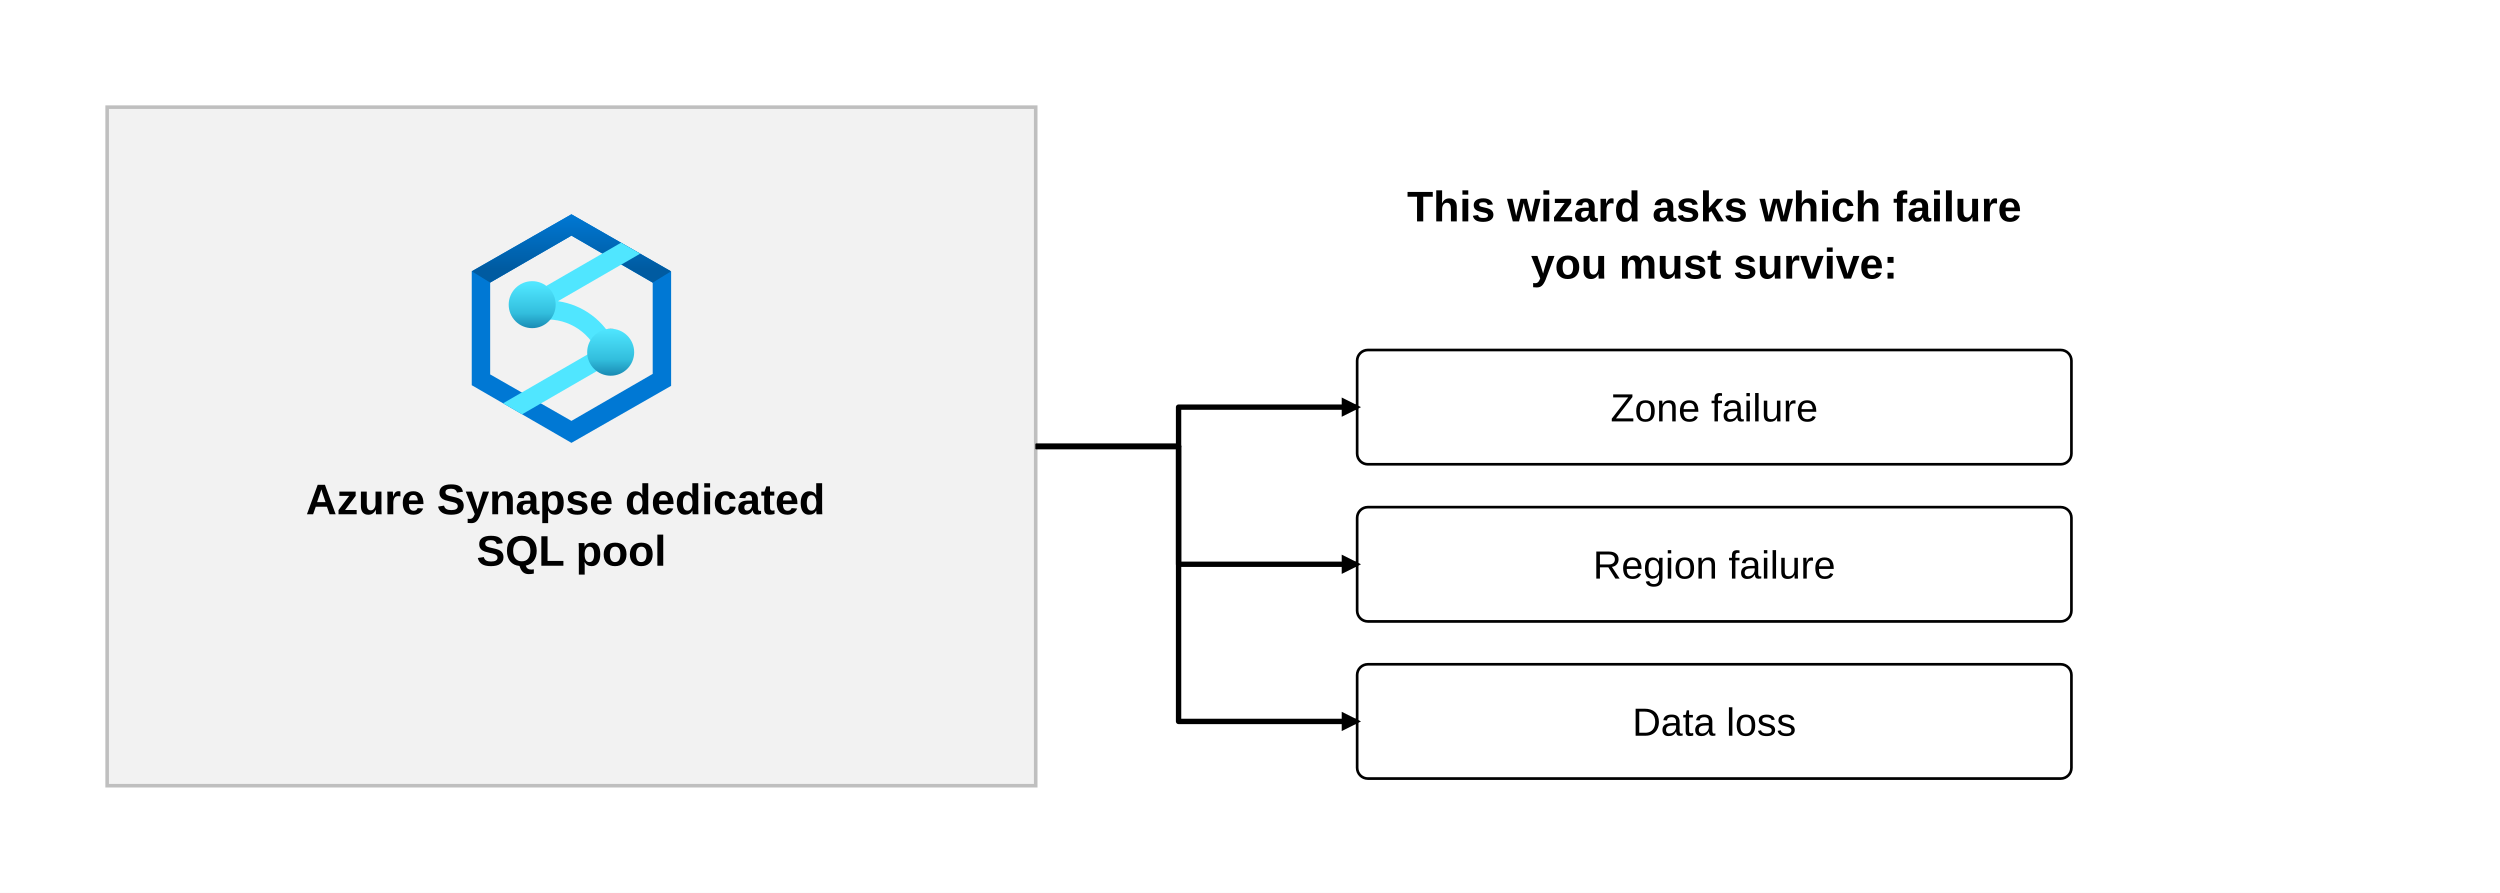
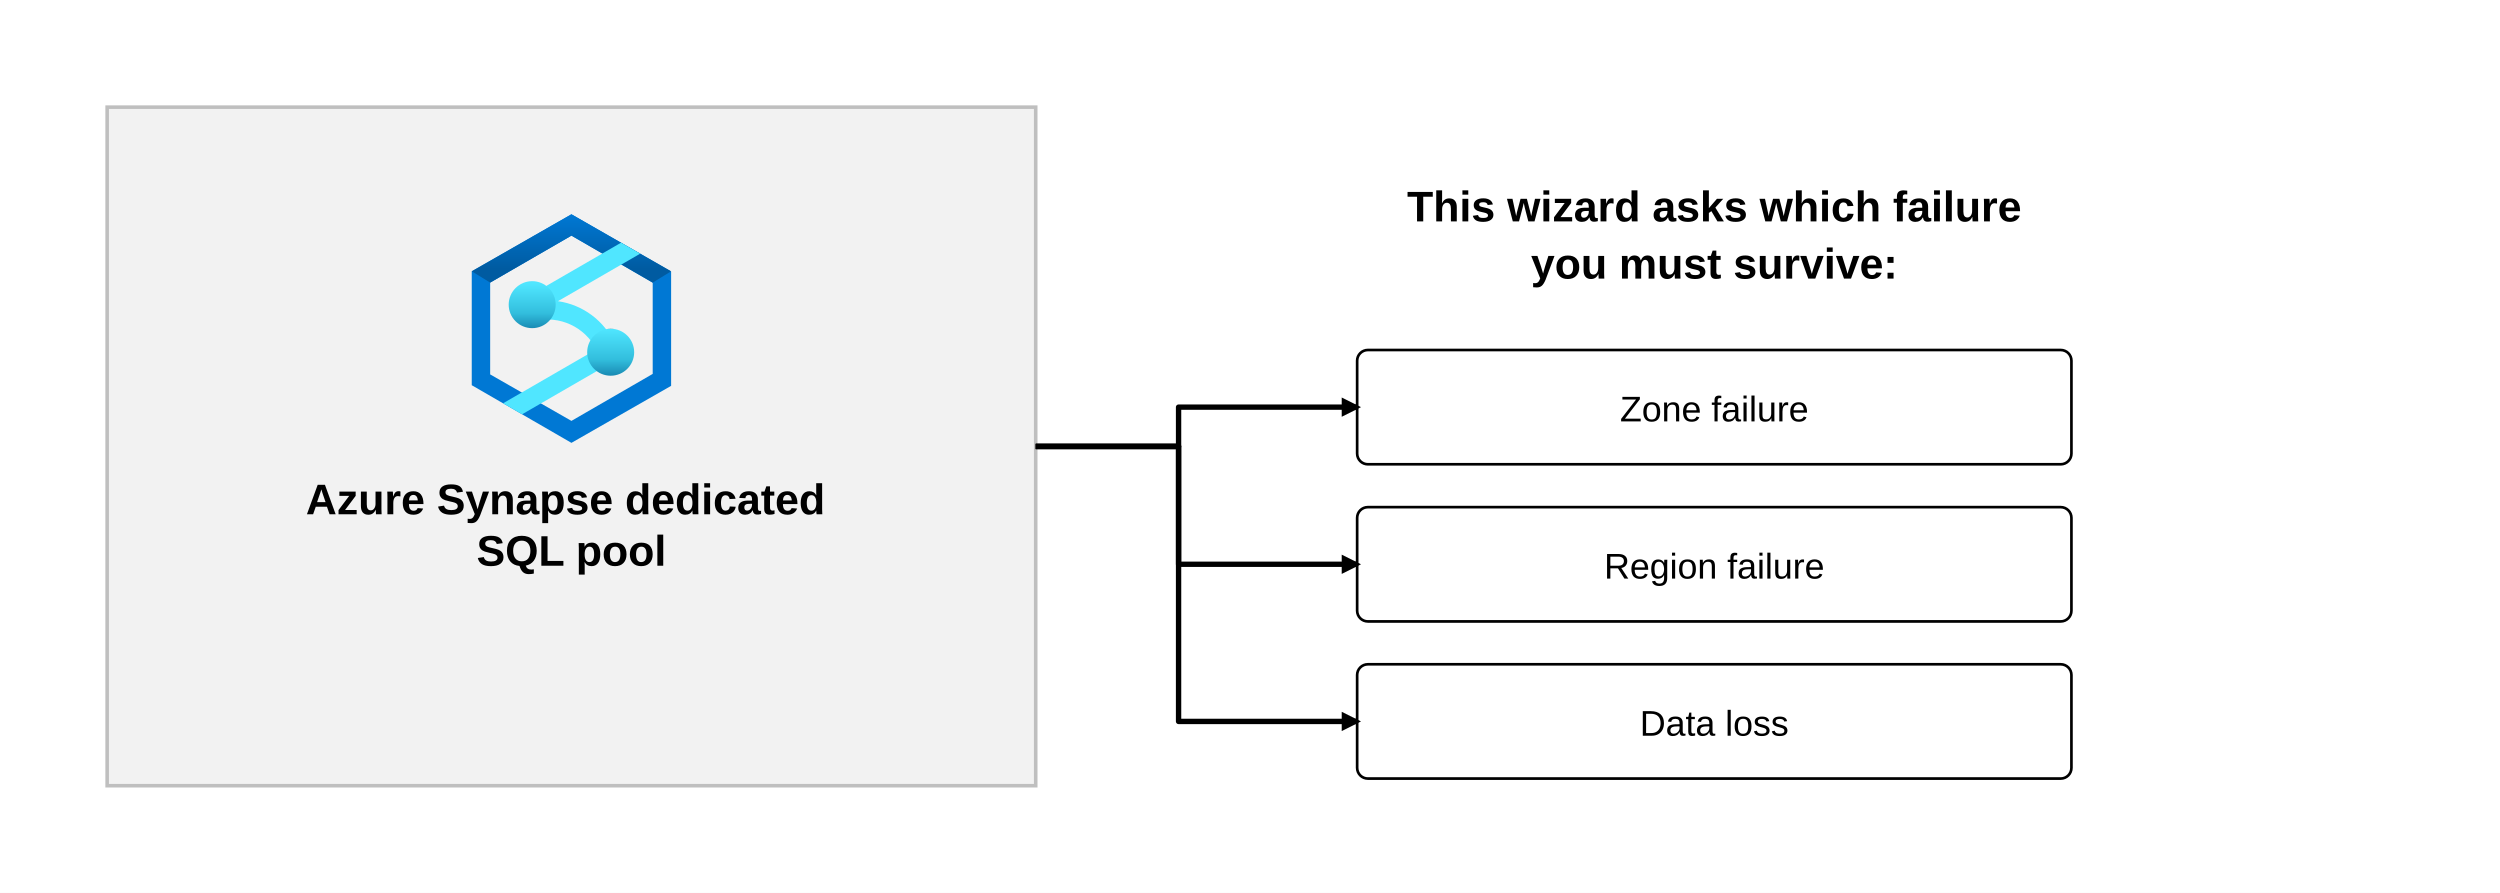
<svg xmlns="http://www.w3.org/2000/svg" viewBox="0 0 700 250" width="700" height="250" font-family="'Segoe UI','Segoe UI_MSFontService',system-ui,-apple-system,'Helvetica Neue',Arial,sans-serif" role="img" aria-labelledby="t d">
  <defs>
    <marker id="arrow" viewBox="0 0 10 10" refX="8" refY="5" markerWidth="5.4" markerHeight="5.4" orient="auto-start-reverse" markerUnits="userSpaceOnUse">
      <path d="M0 0 L10 5 L0 10 z" fill="#000000" />
    </marker>
    <marker id="arrow-red" viewBox="0 0 10 10" refX="8" refY="5" markerWidth="5.4" markerHeight="5.4" orient="auto" markerUnits="userSpaceOnUse">
      <path d="M0 0 L10 5 L0 10 z" fill="#ff0000" />
    </marker>
  </defs>
  <rect width="100%" height="100%" fill="#ffffff" />
  <rect x="30" y="30" width="260" height="190" rx="0" fill="#f2f2f2" stroke="#bfbfbf" stroke-width="1" />
  <g transform="translate(128.00 60.00) scale(3.5556)">
    <defs>
      <linearGradient id="ic1-a891901b-79ae-490a-8568-9c4334417d35" x1="9" y1="5.38" x2="9" gradientUnits="userSpaceOnUse">
        <stop offset="0.199" stop-color="#005ba1" />
        <stop offset="1" stop-color="#0078d4" />
      </linearGradient>
      <linearGradient id="ic1-bbdaa009-2281-4da8-9e89-6f41689e91a7" x1="9" y1="12.713" x2="9" y2="5.287" gradientUnits="userSpaceOnUse">
        <stop offset="0" stop-color="#198ab3" />
        <stop offset="0.172" stop-color="#32bedd" />
        <stop offset="0.5" stop-color="#50e6ff" />
        <stop offset="0.5" stop-color="#4fe4fd" />
        <stop offset="0.5" stop-color="#4bddf8" />
        <stop offset="0.5" stop-color="#44d2ee" />
        <stop offset="0.5" stop-color="#3ac1e0" />
        <stop offset="0.5" stop-color="#2dabce" />
        <stop offset="0.5" stop-color="#1d90b8" />
        <stop offset="0.5" stop-color="#198ab3" />
        <stop offset="0.662" stop-color="#32bedd" />
        <stop offset="0.975" stop-color="#50e6ff" />
      </linearGradient>
    </defs>
    <path d="M9,0,1.15,4.49v8.97L9,18l7.85-4.49v-9Zm6.4,12.57L9,16.27,2.6,12.609V5.38L9,1.68l6.4,3.71Z" fill="#0078d4" />
    <polygon points="9 0 9 0 1.15 4.49 2.6 5.38 9 1.68 9 1.68 15.4 5.38 16.85 4.49 9 0" fill="url(#ic1-a891901b-79ae-490a-8568-9c4334417d35)" />
    <path d="M12.74,10.475a.73.73,0,0,0-.323-.286A5.835,5.835,0,0,0,7.939,6.843L14.416,3.1,12.91,2.236,5.534,6.5A.75.75,0,0,0,5.91,7.9.684.684,0,0,0,6,7.877l.125.523a4.319,4.319,0,0,1,4.837,2.238L3.613,14.885l1.5.866L12.466,11.5a.729.729,0,0,0,.242-.236l.075-.018c-.007-.029-.018-.055-.025-.084A.735.735,0,0,0,12.74,10.475Z" fill="#50e6ff" />
    <path d="M12.091,9.013a1.85,1.85,0,1,0,1.85,1.85A1.85,1.85,0,0,0,12.091,9.013ZM5.909,5.267a1.85,1.85,0,1,0,1.85,1.85A1.85,1.85,0,0,0,5.909,5.267Z" fill="url(#ic1-bbdaa009-2281-4da8-9e89-6f41689e91a7)" />
  </g>
  <text x="160" y="144" font-size="12" text-anchor="middle" font-weight="600" fill="#000000">
    <tspan x="160" dy="0">Azure Synapse dedicated</tspan>
    <tspan x="160" dy="14.4">SQL pool</tspan>
  </text>
  <text x="480" y="62" font-size="12" text-anchor="middle" font-weight="600" fill="#000000">
    <tspan x="480" dy="0">This wizard asks which failure</tspan>
  </text>
  <text x="480" y="78" font-size="12" text-anchor="middle" font-weight="600" fill="#000000">
    <tspan x="480" dy="0">you must survive:</tspan>
  </text>
  <rect x="380" y="98" width="200" height="32" rx="3" fill="#ffffff" stroke="#000000" stroke-width="0.75" />
-   <text x="480" y="118" font-size="11" text-anchor="middle" fill="#000000">
+   <text x="480" y="118" font-size="10" text-anchor="middle" fill="#000000">
    <tspan x="480" dy="0">Zone failure</tspan>
  </text>
  <polyline points="290,125 330,125 330,114 380,114" fill="none" stroke="#000000" stroke-width="1.5" stroke-linejoin="round" marker-end="url(#arrow)" />
  <rect x="380" y="142" width="200" height="32" rx="3" fill="#ffffff" stroke="#000000" stroke-width="0.75" />
-   <text x="480" y="162" font-size="11" text-anchor="middle" fill="#000000">
+   <text x="480" y="162" font-size="10" text-anchor="middle" fill="#000000">
    <tspan x="480" dy="0">Region failure</tspan>
  </text>
  <polyline points="290,125 330,125 330,158 380,158" fill="none" stroke="#000000" stroke-width="1.5" stroke-linejoin="round" marker-end="url(#arrow)" />
  <rect x="380" y="186" width="200" height="32" rx="3" fill="#ffffff" stroke="#000000" stroke-width="0.75" />
-   <text x="480" y="206" font-size="11" text-anchor="middle" fill="#000000">
+   <text x="480" y="206" font-size="10" text-anchor="middle" fill="#000000">
    <tspan x="480" dy="0">Data loss</tspan>
  </text>
  <polyline points="290,125 330,125 330,202 380,202" fill="none" stroke="#000000" stroke-width="1.5" stroke-linejoin="round" marker-end="url(#arrow)" />
</svg>
